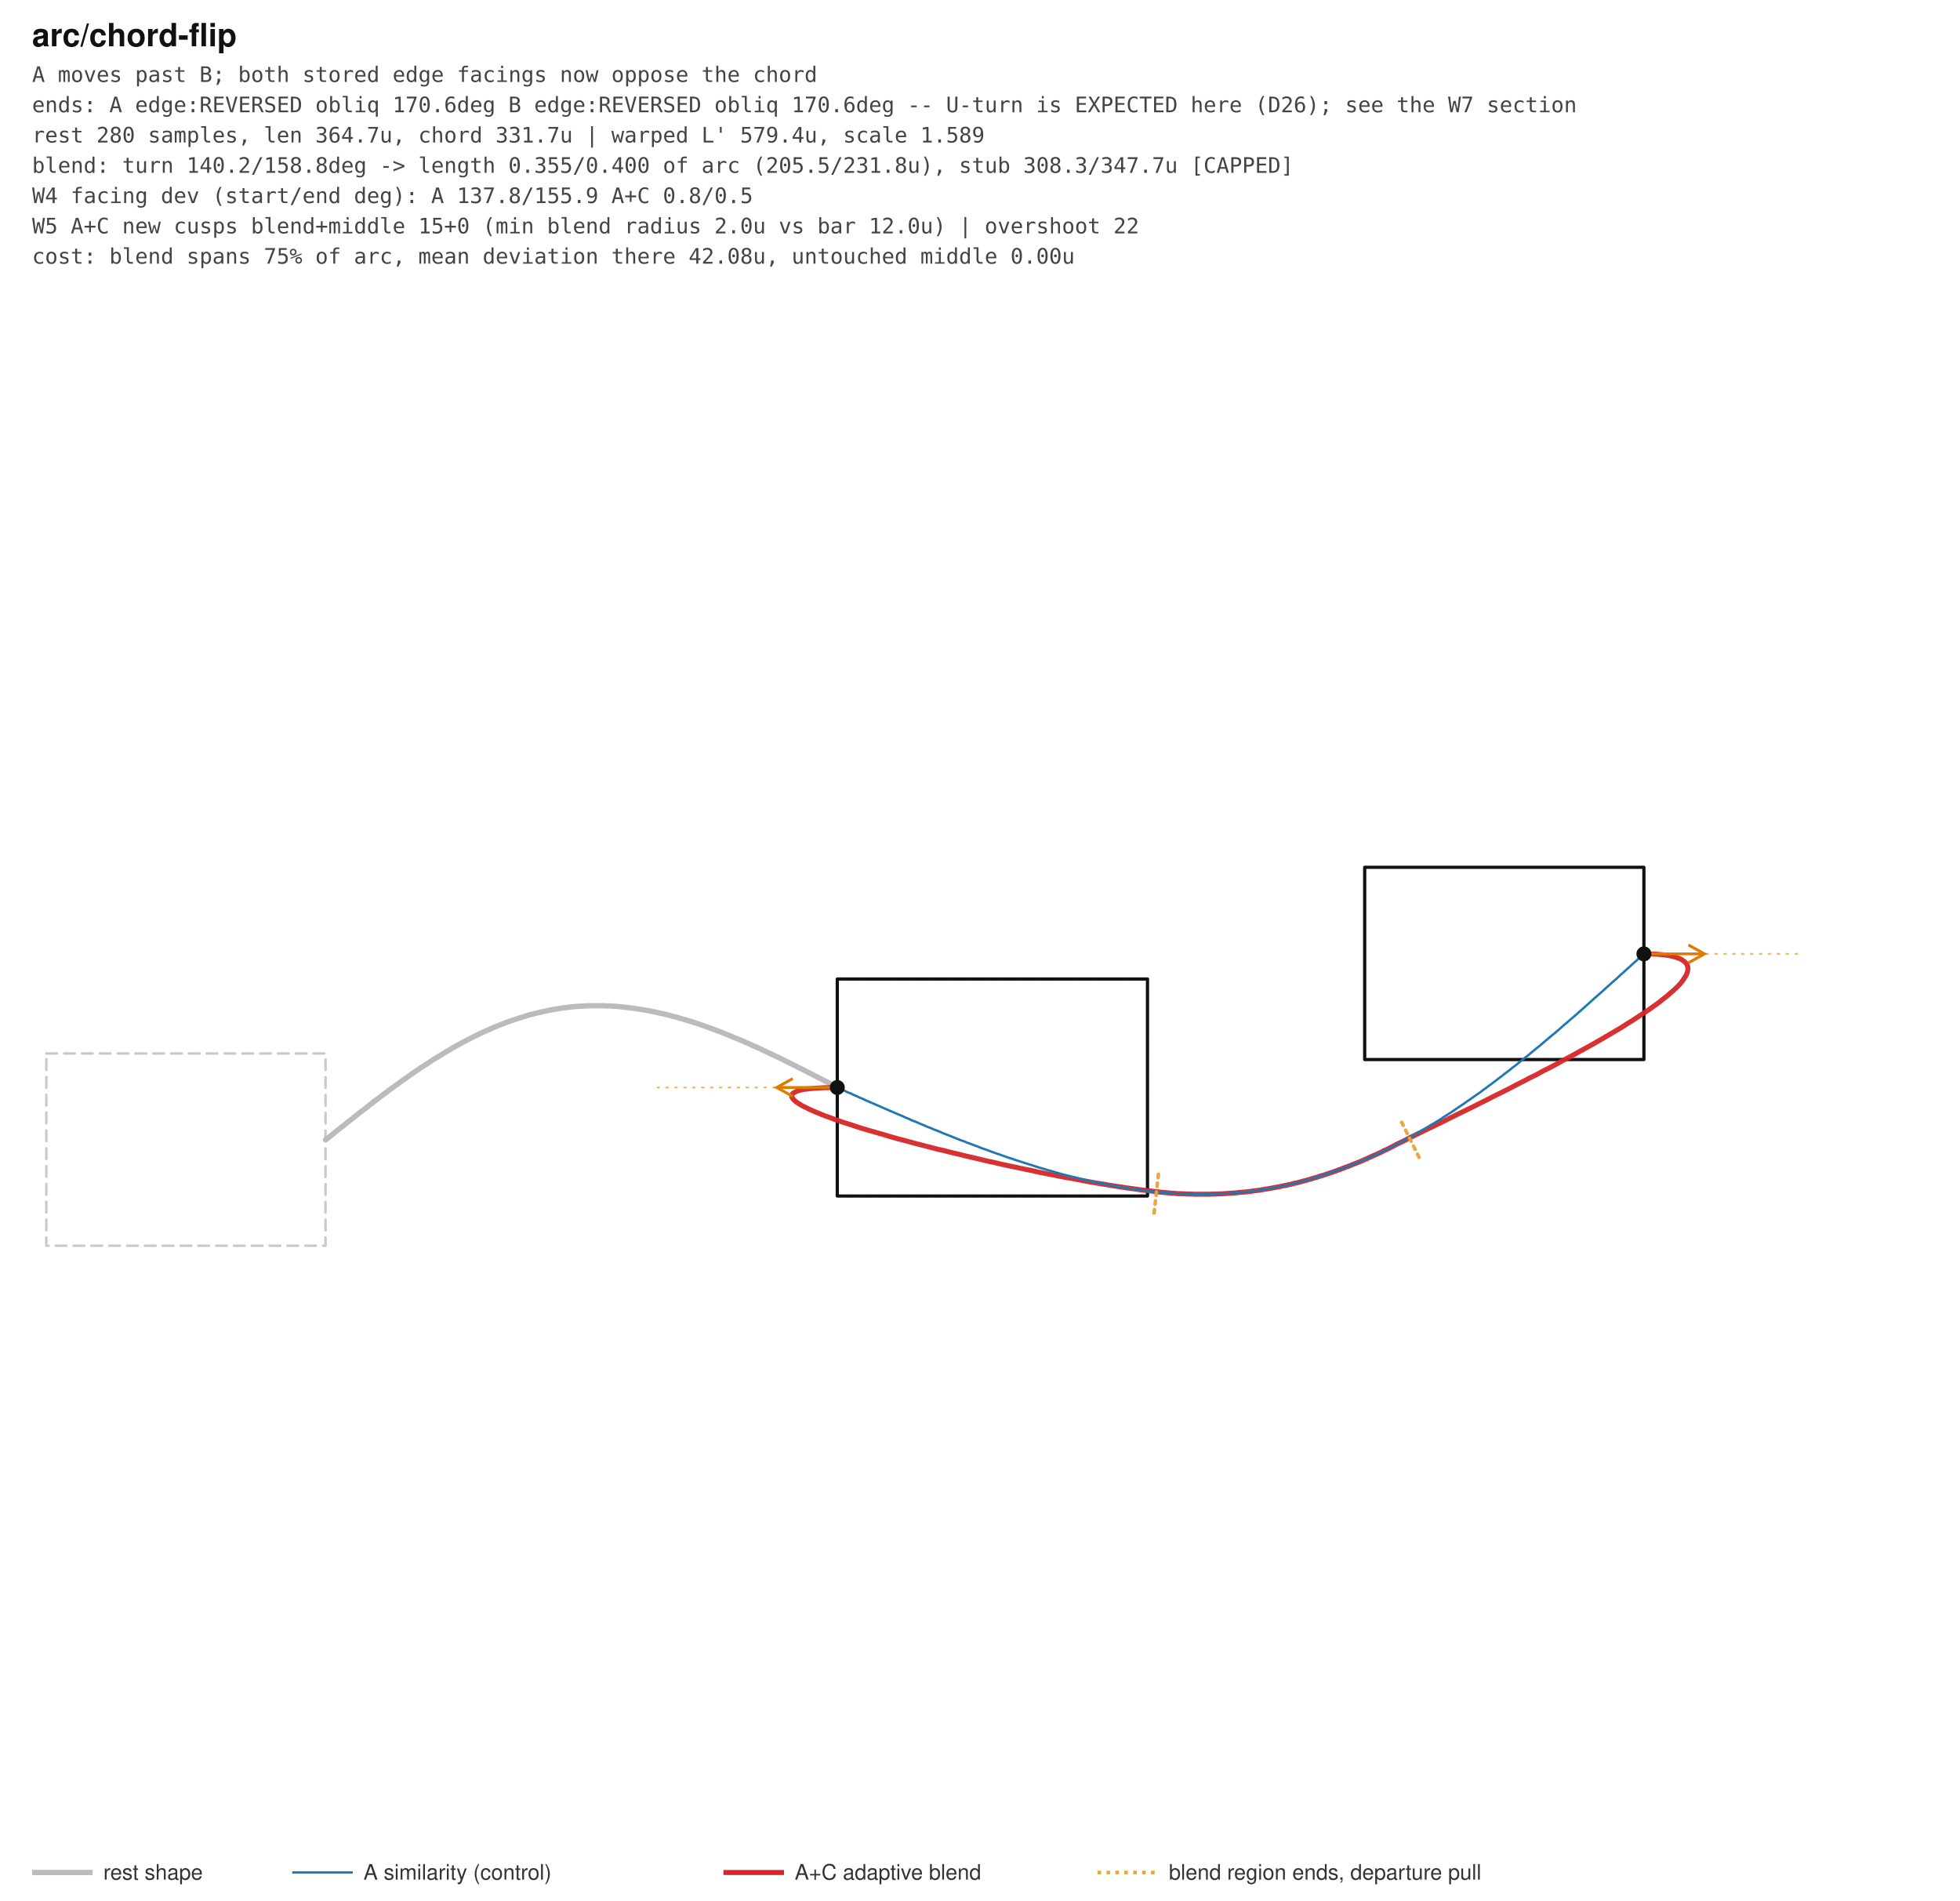
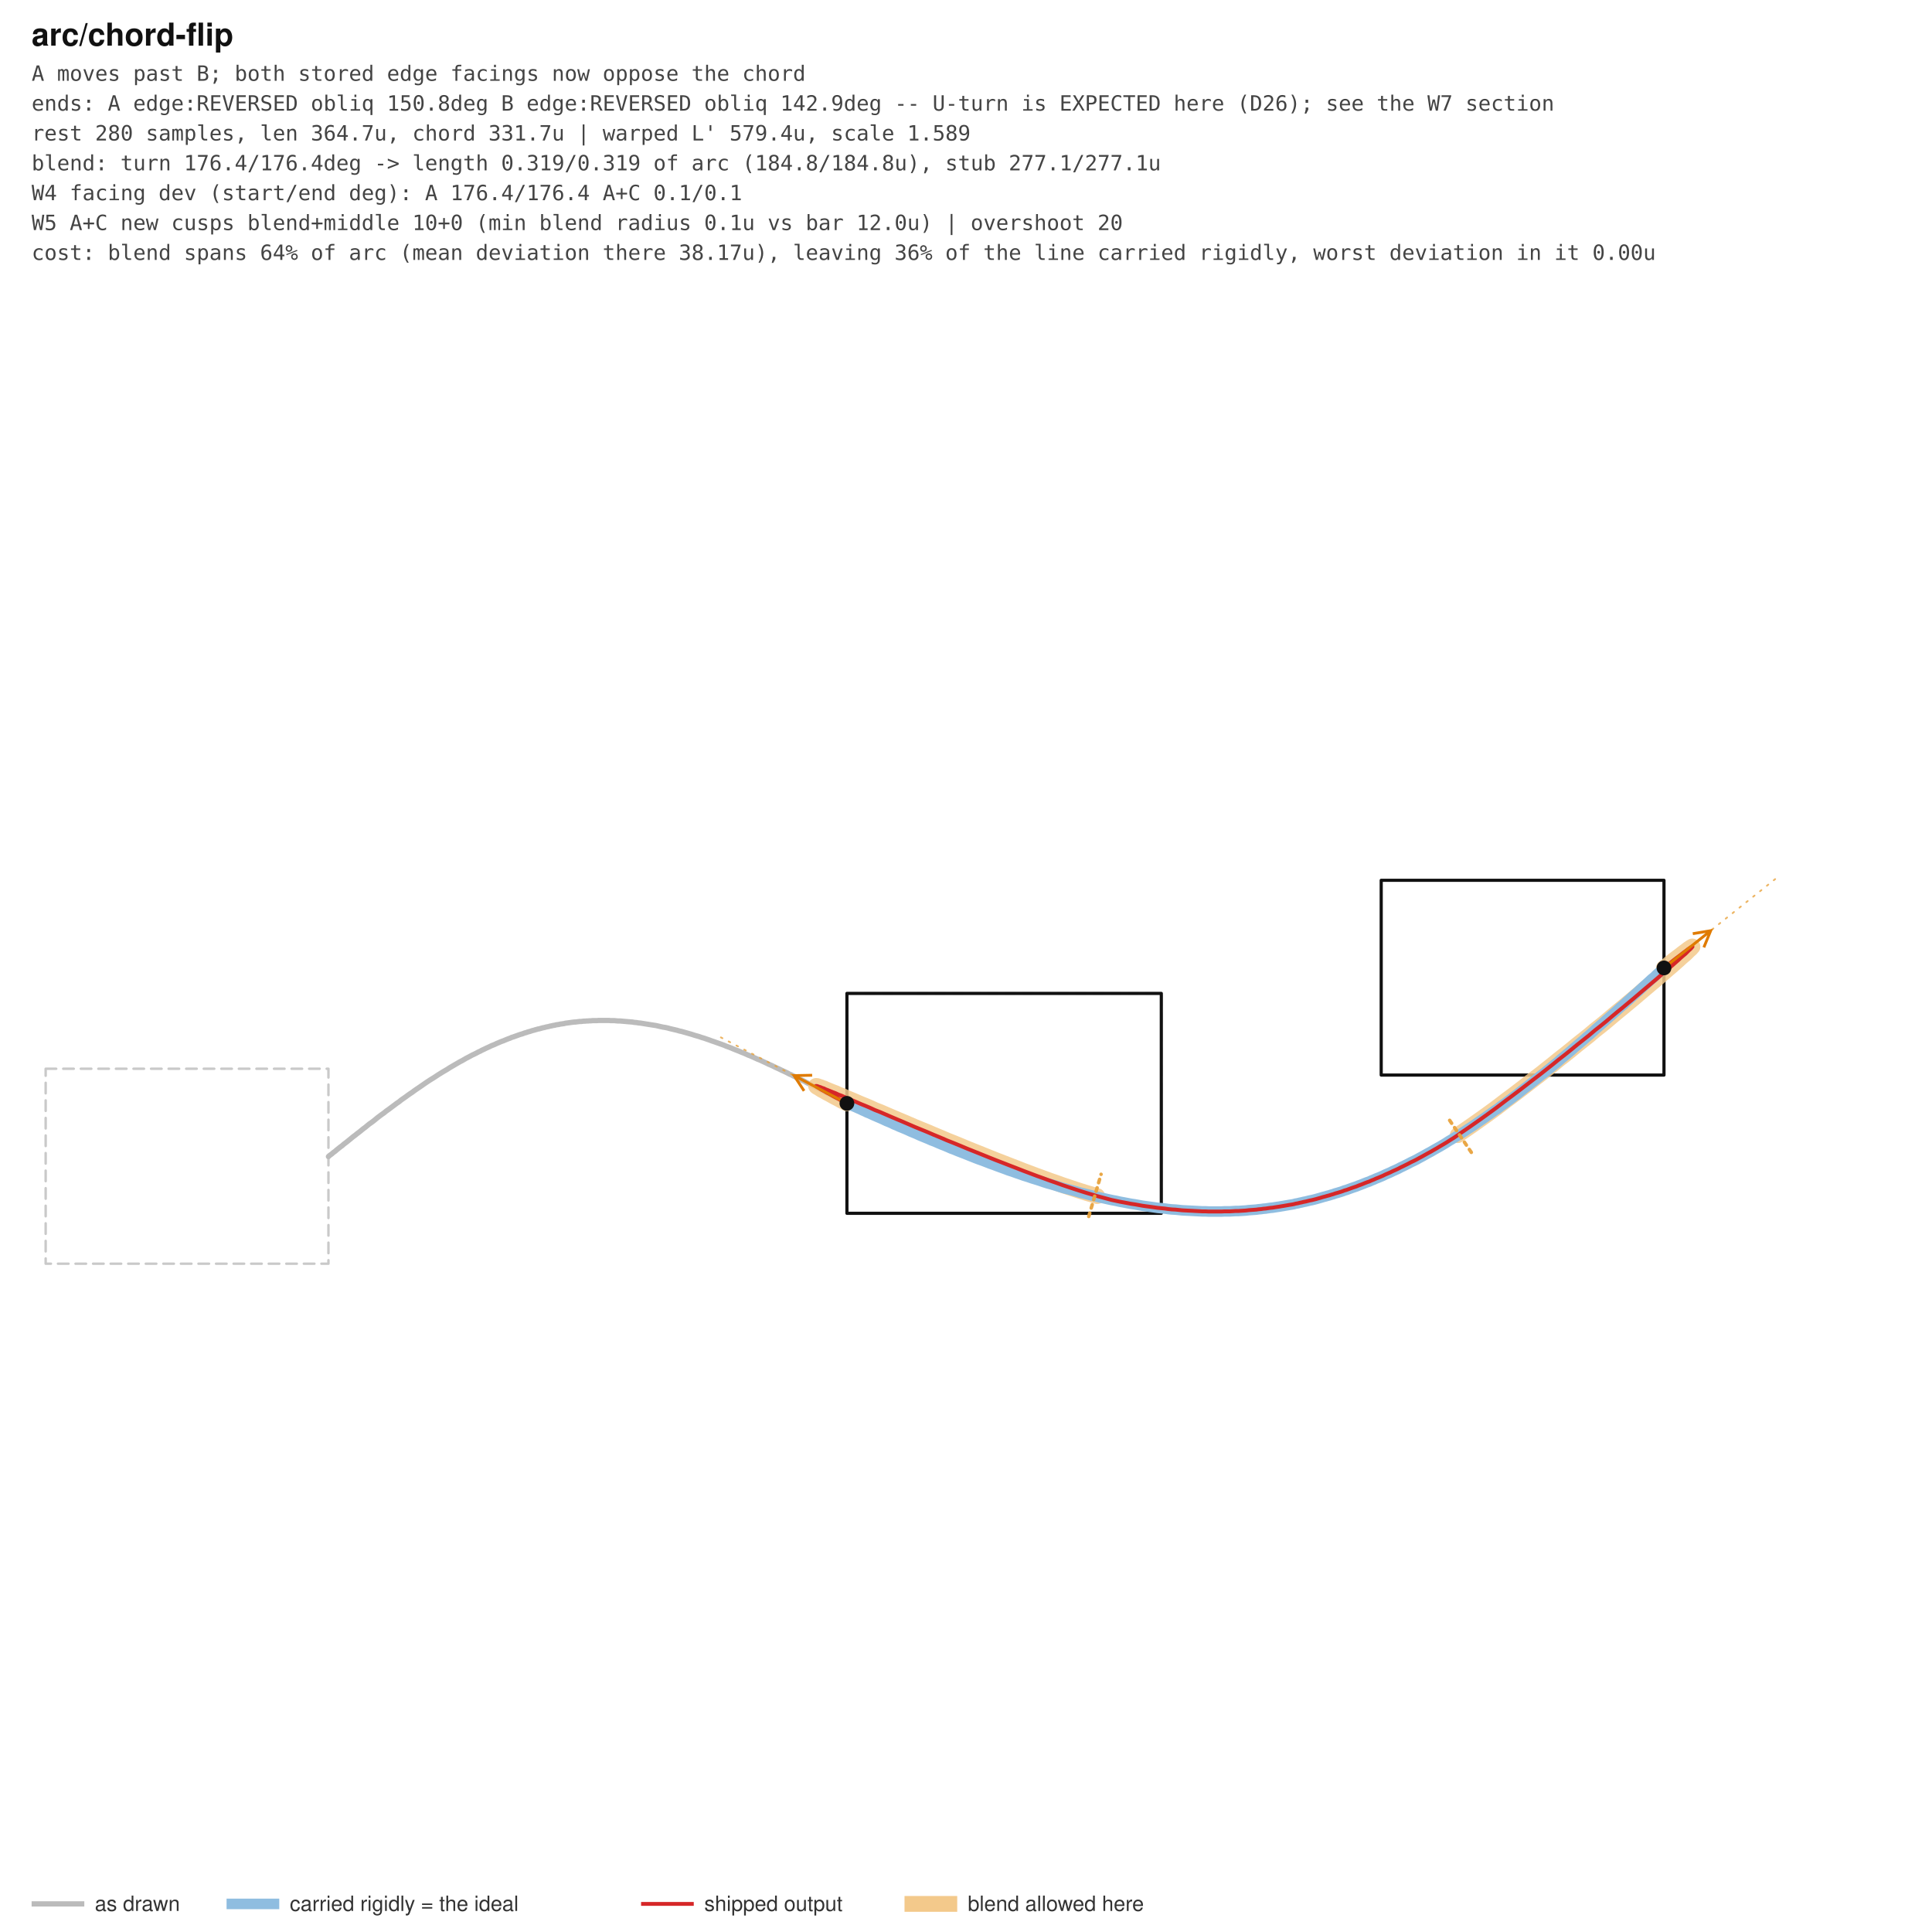
- <svg xmlns="http://www.w3.org/2000/svg" width="1100" height="1067" viewBox="0 0 1100 1067">
-   <rect x="0" y="0" width="1100" height="1067" fill="#ffffff" />
+ <svg xmlns="http://www.w3.org/2000/svg" width="1100" height="1100" viewBox="0 0 1100 1100">
+   <rect x="0" y="0" width="1100" height="1100" fill="#ffffff" />
  <text x="18" y="26" font-family="-apple-system,Helvetica,Arial" font-size="18" font-weight="600" fill="#111">arc/chord-flip</text>
  <text x="18" y="46" font-family="ui-monospace,Menlo,monospace" font-size="12" fill="#444">A moves past B; both stored edge facings now oppose the chord</text>
-   <text x="18" y="63" font-family="ui-monospace,Menlo,monospace" font-size="12" fill="#444">ends: A edge:REVERSED obliq 170.6deg   B edge:REVERSED obliq 170.6deg   -- U-turn is EXPECTED here (D26); see the W7 section</text>
+   <text x="18" y="63" font-family="ui-monospace,Menlo,monospace" font-size="12" fill="#444">ends: A edge:REVERSED obliq 150.8deg   B edge:REVERSED obliq 142.9deg   -- U-turn is EXPECTED here (D26); see the W7 section</text>
  <text x="18" y="80" font-family="ui-monospace,Menlo,monospace" font-size="12" fill="#444">rest 280 samples, len 364.7u, chord 331.7u   |   warped L' 579.4u, scale 1.589</text>
-   <text x="18" y="97" font-family="ui-monospace,Menlo,monospace" font-size="12" fill="#444">blend: turn 140.2/158.8deg -&gt; length 0.355/0.400 of arc (205.5/231.8u), stub 308.3/347.7u   [CAPPED]</text>
-   <text x="18" y="114" font-family="ui-monospace,Menlo,monospace" font-size="12" fill="#444">W4 facing dev (start/end deg): A 137.8/155.9   A+C 0.8/0.5</text>
-   <text x="18" y="131" font-family="ui-monospace,Menlo,monospace" font-size="12" fill="#444">W5 A+C new cusps blend+middle 15+0 (min blend radius 2.0u vs bar 12.0u)   |   overshoot 22</text>
-   <text x="18" y="148" font-family="ui-monospace,Menlo,monospace" font-size="12" fill="#444">cost: blend spans 75% of arc, mean deviation there 42.08u, untouched middle 0.00u</text>
-   <polyline fill="none" stroke="#c9c9c9" stroke-width="1.40" stroke-linejoin="round" stroke-linecap="round" stroke-dasharray="6,4" points="26.0,591.3 182.7,591.3 182.7,699.2 26.0,699.2 26.0,591.3" />
-   <polyline fill="none" stroke="#c9c9c9" stroke-width="1.40" stroke-linejoin="round" stroke-linecap="round" stroke-dasharray="6,4" points="469.9,549.5 644.0,549.5 644.0,671.3 469.9,671.3 469.9,549.5" />
-   <polyline fill="none" stroke="#111111" stroke-width="1.80" stroke-linejoin="round" stroke-linecap="round" points="765.9,486.8 922.6,486.8 922.6,594.7 765.9,594.7 765.9,486.8" />
-   <polyline fill="none" stroke="#111111" stroke-width="1.80" stroke-linejoin="round" stroke-linecap="round" points="469.9,549.5 644.0,549.5 644.0,671.3 469.9,671.3 469.9,549.5" />
-   <polyline fill="none" stroke="#bbbbbb" stroke-width="3.00" stroke-linejoin="round" stroke-linecap="round" points="182.7,639.8 183.6,639.1 184.5,638.4 185.4,637.7 186.3,636.9 187.3,636.2 188.2,635.4 189.2,634.6 190.2,633.8 191.2,633.0 192.3,632.2 193.3,631.4 194.4,630.5 195.4,629.7 196.5,628.8 197.6,628.0 198.6,627.1 199.8,626.2 200.8,625.4 201.9,624.5 203.0,623.7 204.2,622.8 205.3,621.9 206.5,621.0 207.6,620.1 208.8,619.2 209.9,618.3 211.1,617.4 212.3,616.5 213.5,615.6 214.7,614.7 215.9,613.8 217.1,612.9 218.2,612.0 219.4,611.2 220.6,610.3 221.7,609.5 223.0,608.6 224.2,607.7 225.4,606.8 226.7,605.9 227.9,605.1 229.1,604.2 230.3,603.4 231.5,602.5 232.7,601.7 233.9,600.9 235.2,600.0 236.5,599.1 237.7,598.4 238.8,597.6 240.1,596.8 241.3,596.0 242.5,595.2 243.7,594.4 244.9,593.7 246.2,592.9 247.4,592.2 248.5,591.5 249.7,590.8 250.9,590.1 252.1,589.4 253.2,588.7 254.4,588.0 255.6,587.3 256.7,586.7 257.9,586.1 259.1,585.4 260.2,584.8 261.2,584.3 262.3,583.7 263.5,583.1 264.6,582.5 265.7,582.0 266.7,581.5 267.8,581.0 268.8,580.4 269.9,579.9 270.9,579.5 271.9,579.0 273.0,578.5 274.0,578.1 274.9,577.7 275.8,577.3 276.8,576.8 277.8,576.4 278.7,576.1 279.5,575.7 280.5,575.3 281.4,575.0 282.4,574.6 283.2,574.3 284.1,573.9 285.0,573.6 285.8,573.3 286.6,573.0 287.4,572.7 288.2,572.5 289.1,572.2 289.9,571.9 290.6,571.7 291.4,571.4 292.2,571.2 293.0,570.9 293.7,570.7 294.4,570.5 295.2,570.2 296.0,570.0 296.6,569.8 297.3,569.6 298.0,569.4 298.7,569.3 299.3,569.1 300.0,568.9 300.7,568.7 301.3,568.6 302.0,568.4 302.7,568.3 303.4,568.1 304.1,567.9 304.8,567.8 305.5,567.6 306.2,567.5 306.9,567.3 307.5,567.2 308.1,567.1 308.8,566.9 309.5,566.8 310.2,566.7 311.0,566.5 311.7,566.4 312.4,566.3 313.1,566.2 313.8,566.1 314.5,566.0 315.2,565.8 316.0,565.7 316.7,565.6 317.4,565.6 318.1,565.5 318.8,565.4 319.5,565.3 320.2,565.2 321.0,565.1 321.7,565.1 322.6,565.0 323.4,564.9 324.1,564.9 324.9,564.8 325.7,564.8 326.5,564.7 327.3,564.7 328.2,564.6 329.0,564.6 329.8,564.6 330.6,564.5 331.4,564.5 332.4,564.5 333.4,564.5 334.2,564.5 335.2,564.5 336.1,564.5 337.1,564.5 338.0,564.5 339.0,564.5 340.0,564.6 341.0,564.6 342.0,564.6 343.1,564.7 344.1,564.8 345.2,564.8 346.3,564.9 347.5,565.0 348.6,565.1 349.8,565.2 350.9,565.4 352.1,565.5 353.3,565.6 354.4,565.8 355.6,565.9 356.7,566.1 357.9,566.3 359.1,566.5 360.4,566.7 361.6,566.9 362.8,567.1 364.1,567.3 365.3,567.6 366.7,567.8 368.0,568.1 369.3,568.4 370.6,568.7 372.0,569.0 373.2,569.3 374.5,569.6 375.8,569.9 377.1,570.3 378.4,570.6 379.8,571.0 381.2,571.4 382.5,571.8 383.9,572.2 385.3,572.6 386.7,573.0 388.0,573.4 389.4,573.9 390.8,574.3 392.2,574.8 393.6,575.3 394.9,575.7 396.3,576.2 397.7,576.7 399.0,577.2 400.4,577.7 401.7,578.2 403.1,578.7 404.5,579.3 405.8,579.8 407.1,580.3 408.5,580.9 409.9,581.4 411.2,582.0 412.5,582.5 413.8,583.0 415.1,583.6 416.4,584.1 417.7,584.7 419.0,585.3 420.3,585.8 421.5,586.4 422.8,587.0 424.1,587.5 425.3,588.1 426.5,588.6 427.7,589.2 428.9,589.8 430.1,590.3 431.3,590.9 432.4,591.4 433.6,592.0 434.7,592.5 435.7,593.0 436.9,593.5 438.0,594.1 439.1,594.6 440.2,595.2 441.3,595.7 442.4,596.2 443.4,596.8 444.4,597.2 445.4,597.8 446.4,598.2 447.4,598.8 448.4,599.3 449.3,599.7 450.3,600.2 451.3,600.7 452.2,601.2 453.1,601.6 453.9,602.1 454.8,602.5 455.6,602.9 456.5,603.4 457.4,603.9 458.3,604.3 459.2,604.8 460.0,605.2 460.8,605.6 461.6,606.0 462.3,606.4 463.1,606.8 463.9,607.2 464.7,607.6 465.4,608.0 466.2,608.4 467.0,608.9 467.7,609.2 468.4,609.6 469.1,610.0 469.9,610.4" />
-   <polyline fill="none" stroke="#e8a33d" stroke-width="1.00" stroke-linejoin="round" stroke-linecap="round" stroke-dasharray="1,4" opacity="0.80" points="922.6,535.4 1012.0,535.4" />
-   <polyline fill="none" stroke="#e8a33d" stroke-width="1.00" stroke-linejoin="round" stroke-linecap="round" stroke-dasharray="1,4" opacity="0.80" points="469.9,610.4 369.1,610.4" />
-   <polyline fill="none" stroke="#d62728" stroke-width="2.80" stroke-linejoin="round" stroke-linecap="round" opacity="0.95" points="922.6,535.4 925.2,535.4 927.6,535.5 930.1,535.6 932.3,535.8 934.4,536.0 936.4,536.3 938.2,536.7 939.9,537.1 941.4,537.6 942.8,538.1 943.9,538.7 944.9,539.4 945.8,540.1 946.4,540.9 946.9,541.7 947.2,542.6 947.3,543.6 947.2,544.5 947.0,545.6 946.6,546.7 946.0,547.9 945.2,549.1 944.3,550.5 943.2,551.9 942.0,553.2 940.5,554.7 939.0,556.1 937.2,557.6 935.4,559.2 933.2,560.9 931.1,562.6 928.9,564.2 926.5,565.9 924.1,567.6 921.5,569.3 918.9,571.0 916.0,572.9 912.9,574.8 910.0,576.7 906.8,578.6 903.7,580.4 900.5,582.3 897.2,584.2 893.9,586.1 890.5,588.0 887.0,589.9 883.4,591.9 879.7,593.9 876.3,595.7 872.9,597.6 869.3,599.5 865.7,601.3 862.1,603.3 858.6,605.0 855.0,606.9 851.4,608.7 848.0,610.5 844.7,612.2 841.4,613.8 838.0,615.5 834.7,617.2 831.5,618.8 828.3,620.4 825.1,622.0 822.0,623.5 818.9,625.0 815.9,626.5 813.1,627.9 810.5,629.2 807.8,630.5 805.2,631.8 802.7,633.0 800.2,634.2 798.0,635.3 795.7,636.4 793.5,637.5 791.4,638.5 789.5,639.5 787.6,640.5 785.7,641.4 784.0,642.2 782.5,643.0 781.0,643.8 779.4,644.6 778.0,645.3 776.6,645.9 775.3,646.6 773.8,647.3 772.3,648.0 770.9,648.6 769.6,649.2 768.2,649.8 766.8,650.5 765.5,651.0 764.3,651.6 763.1,652.1 761.8,652.6 760.5,653.1 759.2,653.6 758.1,654.1 756.8,654.6 755.6,655.0 754.4,655.5 753.3,655.9 752.1,656.4 750.9,656.8 749.8,657.2 748.7,657.6 747.7,658.0 746.6,658.3 745.6,658.7 744.5,659.0 743.4,659.4 742.4,659.7 741.4,660.0 740.4,660.3 739.3,660.7 738.2,661.0 737.1,661.3 735.9,661.7 734.9,662.0 733.8,662.3 732.8,662.6 731.8,662.8 730.8,663.1 729.7,663.4 728.6,663.7 727.5,664.0 726.3,664.2 725.2,664.5 724.1,664.8 723.0,665.0 721.8,665.3 720.8,665.5 719.6,665.7 718.4,666.0 717.4,666.2 716.3,666.4 715.1,666.6 714.0,666.8 712.9,667.0 711.8,667.2 710.5,667.4 709.4,667.6 708.1,667.8 706.8,668.0 705.6,668.2 704.5,668.3 703.1,668.5 701.9,668.7 700.6,668.8 699.3,669.0 698.0,669.1 696.7,669.2 695.4,669.3 694.1,669.5 692.6,669.6 691.0,669.7 689.6,669.8 688.1,669.9 686.7,670.0 685.2,670.1 683.7,670.1 682.0,670.2 680.5,670.2 679.0,670.3 677.3,670.3 675.6,670.3 673.9,670.3 672.2,670.3 670.5,670.3 668.6,670.2 666.8,670.2 665.0,670.1 663.1,670.0 661.2,670.0 659.3,669.8 657.3,669.7 655.2,669.5 653.1,669.3 650.9,669.1 648.5,668.8 646.0,668.5 643.4,668.2 640.8,667.9 637.9,667.5 635.1,667.1 632.0,666.7 628.8,666.2 625.7,665.7 622.4,665.2 619.0,664.6 615.7,664.1 612.4,663.5 609.0,662.9 605.5,662.2 601.8,661.5 598.1,660.9 594.2,660.1 590.5,659.4 586.4,658.6 582.4,657.8 578.5,656.9 574.5,656.1 570.3,655.2 566.4,654.4 562.2,653.5 558.1,652.5 554.2,651.7 550.0,650.7 545.8,649.7 541.9,648.8 537.9,647.8 534.0,646.9 530.1,645.9 526.1,645.0 522.3,644.0 518.4,643.0 514.5,642.0 510.8,641.0 507.1,640.0 503.6,639.1 500.1,638.1 496.8,637.1 493.6,636.2 490.2,635.2 487.0,634.3 484.0,633.4 481.1,632.5 478.2,631.5 475.3,630.6 472.8,629.8 470.3,628.9 467.9,628.1 465.6,627.2 463.3,626.4 461.2,625.6 459.4,624.8 457.6,624.1 456.0,623.4 454.4,622.7 453.0,622.0 451.6,621.3 450.3,620.7 449.2,620.0 448.2,619.4 447.3,618.8 446.6,618.3 446.0,617.7 445.4,617.2 445.0,616.7 444.7,616.2 444.4,615.8 444.4,615.3 444.4,614.9 444.4,614.5 444.7,614.1 444.9,613.8 445.3,613.5 445.8,613.2 446.3,612.9 447.0,612.6 447.7,612.3 448.6,612.1 449.5,611.8 450.5,611.6 451.6,611.4 452.7,611.3 453.8,611.1 455.1,611.0 456.4,610.9 457.9,610.8 459.3,610.7 461.0,610.6 462.7,610.5 464.3,610.5 466.0,610.4 467.9,610.4 469.9,610.4" />
-   <polyline fill="none" stroke="#1f77b4" stroke-width="1.30" stroke-linejoin="round" stroke-linecap="round" points="922.6,535.4 921.2,536.6 919.9,537.8 918.5,539.1 917.0,540.4 915.7,541.6 914.2,543.0 912.7,544.3 911.2,545.7 909.7,547.0 908.1,548.5 906.6,549.9 904.9,551.3 903.4,552.7 901.7,554.2 900.1,555.7 898.5,557.1 896.8,558.6 895.2,560.0 893.5,561.5 891.9,563.0 890.1,564.6 888.5,566.0 886.7,567.6 884.9,569.2 883.2,570.7 881.4,572.2 879.7,573.7 877.9,575.2 876.1,576.8 874.3,578.4 872.4,580.0 870.7,581.4 868.9,582.9 867.1,584.4 865.4,585.9 863.6,587.4 861.7,588.9 859.8,590.5 858.0,592.0 856.1,593.5 854.3,595.0 852.5,596.4 850.7,597.9 848.8,599.3 847.0,600.8 845.1,602.2 843.2,603.7 841.2,605.2 839.4,606.6 837.7,607.9 835.8,609.3 833.9,610.7 832.0,612.1 830.3,613.4 828.4,614.7 826.5,616.0 824.7,617.3 822.9,618.5 821.1,619.8 819.3,621.0 817.5,622.2 815.8,623.4 814.0,624.6 812.1,625.8 810.3,626.9 808.6,628.1 806.8,629.2 805.1,630.3 803.4,631.2 801.7,632.3 800.0,633.3 798.3,634.3 796.7,635.3 795.1,636.2 793.4,637.1 791.8,638.0 790.2,638.9 788.6,639.8 787.0,640.6 785.4,641.5 783.9,642.3 782.5,643.0 781.0,643.8 779.4,644.6 778.0,645.3 776.6,645.9 775.3,646.6 773.8,647.3 772.3,648.0 770.9,648.6 769.6,649.2 768.2,649.8 766.8,650.5 765.5,651.0 764.3,651.6 763.1,652.1 761.8,652.6 760.5,653.1 759.2,653.6 758.1,654.1 756.8,654.6 755.6,655.0 754.4,655.5 753.3,655.9 752.1,656.4 750.9,656.8 749.8,657.2 748.7,657.6 747.7,658.0 746.6,658.3 745.6,658.7 744.5,659.0 743.4,659.4 742.4,659.7 741.4,660.0 740.4,660.3 739.3,660.7 738.2,661.0 737.1,661.3 735.9,661.7 734.9,662.0 733.8,662.3 732.8,662.6 731.8,662.8 730.8,663.1 729.7,663.4 728.6,663.7 727.5,664.0 726.3,664.2 725.2,664.5 724.1,664.8 723.0,665.0 721.8,665.3 720.8,665.5 719.6,665.7 718.4,666.0 717.4,666.2 716.3,666.4 715.1,666.6 714.0,666.8 712.9,667.0 711.8,667.2 710.5,667.4 709.4,667.6 708.1,667.8 706.8,668.0 705.6,668.2 704.5,668.3 703.1,668.5 701.9,668.7 700.6,668.8 699.3,669.0 698.0,669.1 696.7,669.2 695.4,669.3 694.1,669.5 692.6,669.6 691.0,669.7 689.6,669.8 688.1,669.9 686.7,670.0 685.2,670.1 683.7,670.1 682.0,670.2 680.5,670.2 679.0,670.3 677.3,670.3 675.6,670.3 673.9,670.3 672.2,670.3 670.5,670.3 668.6,670.2 666.8,670.2 665.0,670.1 663.1,670.0 661.2,670.0 659.3,669.8 657.5,669.7 655.6,669.6 653.8,669.5 652.0,669.3 650.0,669.1 648.0,668.9 646.0,668.7 644.1,668.5 642.0,668.2 640.0,668.0 637.9,667.7 635.7,667.4 633.7,667.1 631.5,666.7 629.4,666.4 627.3,666.0 625.3,665.7 623.2,665.3 621.1,664.9 618.9,664.4 616.8,664.0 614.5,663.5 612.4,663.0 610.1,662.5 607.9,662.0 605.7,661.5 603.5,660.9 601.2,660.3 599.0,659.8 596.7,659.2 594.5,658.6 592.4,658.0 590.1,657.3 587.8,656.7 585.6,656.0 583.4,655.4 581.2,654.7 579.1,654.0 576.8,653.3 574.7,652.6 572.5,651.9 570.2,651.2 568.0,650.4 565.8,649.7 563.8,649.0 561.6,648.2 559.5,647.5 557.5,646.8 555.3,646.0 553.2,645.2 551.1,644.5 549.1,643.7 547.0,642.9 544.9,642.1 542.9,641.4 541.0,640.6 539.0,639.9 537.0,639.1 535.0,638.3 533.1,637.5 531.2,636.8 529.4,636.1 527.6,635.3 525.9,634.6 524.0,633.9 522.2,633.1 520.3,632.4 518.6,631.6 516.8,630.9 515.0,630.1 513.3,629.4 511.7,628.8 510.1,628.0 508.5,627.4 506.8,626.6 505.2,625.9 503.7,625.3 502.1,624.6 500.5,623.9 499.0,623.3 497.5,622.6 496.1,622.0 494.7,621.4 493.4,620.8 491.9,620.2 490.4,619.5 488.9,618.9 487.6,618.3 486.2,617.7 484.9,617.1 483.6,616.5 482.3,616.0 481.1,615.4 479.9,614.9 478.6,614.3 477.4,613.7 476.0,613.2 474.7,612.6 473.6,612.0 472.4,611.5 471.2,611.0 469.9,610.4" />
-   <polyline fill="none" stroke="#e8a33d" stroke-width="2.00" stroke-linejoin="round" stroke-linecap="round" stroke-dasharray="2,3" opacity="0.95" points="796.4,649.6 785.6,627.8" />
-   <polyline fill="none" stroke="#e8a33d" stroke-width="2.00" stroke-linejoin="round" stroke-linecap="round" stroke-dasharray="2,3" opacity="0.95" points="647.7,680.9 650.4,656.7" />
-   <path d="M 922.6 535.4 L 956.6 535.4 M 947.6 540.4 L 956.6 535.4 L 947.6 530.4" fill="none" stroke="#e07b00" stroke-width="1.6" />
-   <path d="M 469.9 610.4 L 435.9 610.4 M 444.9 605.4 L 435.9 610.4 L 444.9 615.4" fill="none" stroke="#e07b00" stroke-width="1.6" />
-   <circle cx="922.6" cy="535.4" r="4.20" fill="#111111" />
-   <circle cx="469.9" cy="610.4" r="4.20" fill="#111111" />
-   <line x1="18" y1="1051" x2="52" y2="1051" stroke="#bbbbbb" stroke-width="3.00" />
-   <text x="58" y="1055" font-family="-apple-system,Helvetica,Arial" font-size="12" fill="#333">rest shape</text>
-   <line x1="164" y1="1051" x2="198" y2="1051" stroke="#1f77b4" stroke-width="1.30" />
-   <text x="204" y="1055" font-family="-apple-system,Helvetica,Arial" font-size="12" fill="#333">A similarity (control)</text>
-   <line x1="406" y1="1051" x2="440" y2="1051" stroke="#d62728" stroke-width="2.80" />
-   <text x="446" y="1055" font-family="-apple-system,Helvetica,Arial" font-size="12" fill="#333">A+C adaptive blend</text>
-   <line x1="616" y1="1051" x2="650" y2="1051" stroke="#e8a33d" stroke-width="2.00" stroke-dasharray="2,3" />
-   <text x="656" y="1055" font-family="-apple-system,Helvetica,Arial" font-size="12" fill="#333">blend region ends, departure pull</text>
+   <text x="18" y="97" font-family="ui-monospace,Menlo,monospace" font-size="12" fill="#444">blend: turn 176.4/176.4deg -&gt; length 0.319/0.319 of arc (184.8/184.8u), stub 277.1/277.1u</text>
+   <text x="18" y="114" font-family="ui-monospace,Menlo,monospace" font-size="12" fill="#444">W4 facing dev (start/end deg): A 176.4/176.4   A+C 0.1/0.1</text>
+   <text x="18" y="131" font-family="ui-monospace,Menlo,monospace" font-size="12" fill="#444">W5 A+C new cusps blend+middle 10+0 (min blend radius 0.1u vs bar 12.0u)   |   overshoot 20</text>
+   <text x="18" y="148" font-family="ui-monospace,Menlo,monospace" font-size="12" fill="#444">cost: blend spans 64% of arc (mean deviation there 38.17u), leaving 36% of the line carried rigidly, worst deviation in it 0.00u</text>
+   <polyline fill="none" stroke="#c9c9c9" stroke-width="1.40" stroke-linejoin="round" stroke-linecap="round" stroke-dasharray="6,4" points="26.0,608.5 187.0,608.5 187.0,719.5 26.0,719.5 26.0,608.5" />
+   <polyline fill="none" stroke="#c9c9c9" stroke-width="1.40" stroke-linejoin="round" stroke-linecap="round" stroke-dasharray="6,4" points="482.2,565.6 661.2,565.6 661.2,690.8 482.2,690.8 482.2,565.6" />
+   <polyline fill="none" stroke="#111111" stroke-width="1.80" stroke-linejoin="round" stroke-linecap="round" points="786.4,501.2 947.4,501.2 947.4,612.1 786.4,612.1 786.4,501.2" />
+   <polyline fill="none" stroke="#111111" stroke-width="1.80" stroke-linejoin="round" stroke-linecap="round" points="482.2,565.6 661.2,565.6 661.2,690.8 482.2,690.8 482.2,565.6" />
+   <polyline fill="none" stroke="#bbbbbb" stroke-width="3.00" stroke-linejoin="round" stroke-linecap="round" points="187.0,658.5 187.9,657.7 188.9,657.0 189.8,656.2 190.8,655.5 191.7,654.7 192.7,653.9 193.7,653.1 194.8,652.3 195.8,651.4 196.9,650.6 197.9,649.8 199.0,648.9 200.1,648.0 201.2,647.1 202.3,646.3 203.4,645.4 204.6,644.5 205.7,643.6 206.8,642.7 207.9,641.9 209.1,640.9 210.2,640.0 211.5,639.1 212.7,638.2 213.8,637.3 215.0,636.3 216.2,635.4 217.4,634.5 218.7,633.6 219.9,632.6 221.2,631.7 222.4,630.8 223.6,629.9 224.8,629.0 226.0,628.1 227.2,627.3 228.4,626.3 229.7,625.4 231.0,624.5 232.2,623.6 233.5,622.7 234.7,621.9 235.9,621.0 237.2,620.1 238.4,619.3 239.7,618.4 241.0,617.5 242.3,616.6 243.5,615.8 244.7,615.0 246.0,614.2 247.3,613.4 248.5,612.6 249.7,611.8 251.0,611.0 252.3,610.2 253.5,609.5 254.7,608.8 255.9,608.0 257.1,607.3 258.3,606.6 259.5,605.9 260.7,605.2 261.9,604.5 263.1,603.9 264.3,603.2 265.5,602.5 266.7,601.9 267.8,601.3 268.9,600.7 270.0,600.2 271.2,599.6 272.3,599.0 273.4,598.5 274.5,597.9 275.6,597.4 276.6,596.9 277.7,596.4 278.8,595.9 279.8,595.4 280.8,595.0 281.8,594.6 282.8,594.1 283.8,593.7 284.7,593.3 285.7,592.9 286.6,592.6 287.5,592.2 288.5,591.8 289.5,591.4 290.4,591.1 291.2,590.7 292.2,590.4 293.0,590.1 293.9,589.8 294.7,589.5 295.5,589.2 296.4,588.9 297.2,588.7 298.0,588.4 298.8,588.1 299.6,587.9 300.4,587.6 301.1,587.4 301.9,587.2 302.7,586.9 303.4,586.7 304.2,586.5 304.8,586.3 305.6,586.1 306.2,585.9 306.9,585.8 307.6,585.6 308.3,585.4 309.0,585.2 309.6,585.1 310.4,584.9 311.1,584.7 311.8,584.6 312.6,584.4 313.3,584.2 314.0,584.1 314.7,583.9 315.3,583.8 316.0,583.7 316.6,583.5 317.4,583.4 318.1,583.3 318.9,583.1 319.6,583.0 320.4,582.9 321.1,582.8 321.8,582.6 322.5,582.5 323.3,582.4 324.0,582.3 324.7,582.2 325.4,582.1 326.2,582.0 327.0,581.9 327.7,581.9 328.4,581.8 329.2,581.7 329.9,581.6 330.8,581.6 331.6,581.5 332.4,581.4 333.2,581.4 334.0,581.3 334.8,581.3 335.7,581.2 336.5,581.2 337.4,581.1 338.2,581.1 339.1,581.1 339.9,581.1 340.9,581.0 341.9,581.0 342.8,581.0 343.8,581.0 344.7,581.0 345.7,581.0 346.7,581.0 347.7,581.1 348.7,581.1 349.7,581.1 350.8,581.2 351.8,581.3 353.0,581.3 354.1,581.4 355.2,581.5 356.4,581.6 357.5,581.7 358.7,581.8 360.0,581.9 361.1,582.1 362.4,582.2 363.5,582.4 364.7,582.5 365.9,582.7 367.1,582.9 368.4,583.1 369.6,583.3 370.9,583.5 372.2,583.7 373.5,583.9 374.8,584.2 376.1,584.5 377.5,584.8 378.8,585.0 380.2,585.3 381.6,585.7 382.9,586.0 384.2,586.3 385.5,586.6 386.8,587.0 388.2,587.3 389.6,587.7 391.0,588.1 392.4,588.5 393.8,588.9 395.3,589.4 396.7,589.8 398.1,590.2 399.5,590.7 400.9,591.1 402.3,591.6 403.8,592.1 405.1,592.6 406.6,593.1 408.0,593.6 409.4,594.1 410.8,594.6 412.2,595.1 413.6,595.7 415.0,596.2 416.3,596.7 417.7,597.3 419.2,597.9 420.5,598.4 421.9,599.0 423.2,599.5 424.6,600.1 425.9,600.7 427.2,601.2 428.6,601.8 429.9,602.4 431.2,603.0 432.5,603.5 433.8,604.1 435.1,604.7 436.4,605.3 437.6,605.9 438.8,606.4 440.1,607.0 441.3,607.6 442.6,608.2 443.7,608.7 444.9,609.3 446.0,609.8 447.1,610.3 448.3,610.9 449.4,611.5 450.6,612.0 451.7,612.6 452.8,613.1 453.9,613.7 455.0,614.2 456.0,614.7 457.0,615.2 458.1,615.7 459.1,616.3 460.1,616.8 461.1,617.2 462.1,617.8 463.1,618.3 464.0,618.7 464.9,619.2 465.8,619.7 466.7,620.1 467.5,620.6 468.5,621.0 469.4,621.5 470.3,622.0 471.2,622.4 472.0,622.9 472.9,623.3 473.7,623.7 474.5,624.1 475.2,624.6 476.0,625.0 476.8,625.4 477.6,625.8 478.4,626.2 479.2,626.6 479.9,627.0 480.7,627.4 481.4,627.8 482.2,628.2" />
+   <polyline fill="none" stroke="#e8a33d" stroke-width="1.00" stroke-linejoin="round" stroke-linecap="round" stroke-dasharray="1,4" opacity="0.80" points="947.4,551.1 1012.0,499.5" />
+   <polyline fill="none" stroke="#e8a33d" stroke-width="1.00" stroke-linejoin="round" stroke-linecap="round" stroke-dasharray="1,4" opacity="0.80" points="482.2,628.2 409.0,589.9" />
+   <polyline fill="none" stroke="#f3c98b" stroke-width="9.00" stroke-linejoin="round" stroke-linecap="round" opacity="0.85" points="947.4,551.1 949.5,549.5 951.4,547.9 953.3,546.4 955.0,545.1 956.6,543.9 958.0,542.8 959.2,541.9 960.4,541.0 961.3,540.3 962.2,539.7 962.8,539.3 963.2,539.1 963.5,538.9 963.6,538.9 963.6,539.1 963.3,539.4 962.9,539.9 962.4,540.4 961.6,541.1 960.8,541.9 959.7,543.0 958.5,544.0 957.0,545.3 955.5,546.7 953.8,548.2 952.0,549.8 950.0,551.5 947.9,553.3 945.7,555.2 943.2,557.4 940.7,559.5 938.2,561.6 935.6,563.8 932.9,566.1 930.1,568.5 927.2,570.9 924.1,573.5 920.9,576.1 917.8,578.7 914.5,581.5 911.3,584.1 908.0,586.7 904.7,589.5 901.3,592.2 897.9,594.9 894.5,597.7 890.9,600.6 887.3,603.4 884.0,606.1 880.7,608.7 877.3,611.4 873.9,614.0 870.4,616.7 867.3,619.1 863.9,621.7 860.6,624.2 857.5,626.5 854.5,628.8 851.6,631.0 848.6,633.2 845.7,635.3 842.9,637.3 840.2,639.2 837.5,641.1 834.9,642.9 832.4,644.6 830.0,646.3" />
+   <polyline fill="none" stroke="#f3c98b" stroke-width="9.00" stroke-linejoin="round" stroke-linecap="round" opacity="0.85" points="482.2,628.2 480.4,627.3 478.7,626.4 477.3,625.6 475.9,624.9 474.4,624.1 473.0,623.3 471.9,622.7 470.7,622.1 469.7,621.5 468.8,621.0 468.0,620.6 467.2,620.1 466.6,619.7 466.0,619.3 465.5,619.1 465.1,618.8 464.8,618.6 464.7,618.4 464.6,618.3 464.6,618.3 464.8,618.3 465.0,618.3 465.4,618.4 465.9,618.6 466.5,618.8 467.2,619.0 468.1,619.4 469.1,619.7 470.1,620.2 471.4,620.7 472.6,621.2 474.1,621.8 475.7,622.4 477.4,623.2 479.3,623.9 481.3,624.8 483.4,625.7 485.6,626.6 487.9,627.6 490.2,628.6 492.7,629.6 495.3,630.7 498.1,632.0 501.2,633.2 504.2,634.5 507.2,635.8 510.5,637.2 513.6,638.5 517.1,640.0 520.8,641.6 524.2,643.0 527.9,644.5 531.6,646.1 535.5,647.7 539.2,649.3 543.0,650.8 546.9,652.4 550.7,654.0 554.7,655.6 558.7,657.2 562.9,658.9 566.9,660.5 570.8,662.0 574.9,663.6 578.8,665.1 582.6,666.6 586.6,668.1 590.3,669.5 594.2,670.9 598.0,672.3 601.5,673.5 605.1,674.8 608.7,676.0 612.0,677.1 615.4,678.2 618.6,679.2 621.7,680.1 624.7,681.0" />
+   <polyline fill="none" stroke="#8fbde0" stroke-width="6.00" stroke-linejoin="round" stroke-linecap="round" points="947.4,551.1 946.1,552.4 944.7,553.6 943.2,554.9 941.8,556.3 940.3,557.5 938.8,558.9 937.3,560.3 935.7,561.7 934.2,563.1 932.6,564.6 931.0,566.0 929.3,567.5 927.7,569.0 926.0,570.5 924.4,572.0 922.7,573.4 921.0,575.0 919.3,576.5 917.6,578.0 915.9,579.5 914.1,581.1 912.4,582.6 910.6,584.2 908.7,585.8 907.0,587.4 905.2,589.0 903.4,590.5 901.6,592.1 899.7,593.7 897.8,595.3 895.9,596.9 894.1,598.5 892.3,600.0 890.5,601.5 888.7,603.0 886.9,604.6 884.9,606.2 883.0,607.8 881.1,609.3 879.2,610.9 877.3,612.3 875.5,613.8 873.5,615.4 871.7,616.8 869.8,618.3 867.8,619.8 865.9,621.3 863.9,622.9 862.0,624.3 860.2,625.7 858.3,627.1 856.4,628.5 854.4,629.9 852.6,631.3 850.6,632.6 848.7,634.0 846.8,635.3 845.0,636.6 843.2,637.8 841.3,639.1 839.5,640.4 837.7,641.6 835.8,642.8 834.0,644.0 832.1,645.2 830.3,646.4 828.5,647.5 826.7,648.6 825.0,649.6 823.3,650.7 821.5,651.8 819.8,652.8 818.0,653.8 816.4,654.7 814.7,655.7 813.0,656.6 811.4,657.5 809.8,658.4 808.1,659.3 806.5,660.2 804.9,661.0 803.4,661.7 801.9,662.5 800.3,663.3 798.9,664.0 797.4,664.7 796.1,665.4 794.6,666.1 793.0,666.8 791.6,667.5 790.2,668.1 788.8,668.7 787.4,669.4 786.0,670.0 784.8,670.5 783.5,671.0 782.2,671.6 780.9,672.1 779.6,672.7 778.4,673.1 777.1,673.6 775.9,674.1 774.6,674.6 773.5,675.0 772.3,675.5 771.1,675.9 769.9,676.3 768.8,676.7 767.7,677.1 766.6,677.5 765.5,677.8 764.5,678.2 763.3,678.6 762.3,678.9 761.3,679.2 760.2,679.5 759.1,679.9 758.0,680.2 756.8,680.6 755.6,680.9 754.6,681.2 753.4,681.5 752.4,681.8 751.4,682.1 750.3,682.4 749.3,682.7 748.1,683.0 746.9,683.3 745.8,683.5 744.6,683.8 743.4,684.1 742.3,684.3 741.1,684.6 740.1,684.8 738.9,685.1 737.7,685.3 736.6,685.6 735.5,685.8 734.2,686.0 733.1,686.2 731.9,686.4 730.8,686.6 729.5,686.8 728.4,687.0 727.0,687.2 725.7,687.4 724.5,687.6 723.3,687.7 721.9,687.9 720.6,688.1 719.3,688.2 718.0,688.4 716.7,688.5 715.3,688.7 714.0,688.8 712.6,688.9 711.1,689.0 709.5,689.2 708.1,689.3 706.5,689.4 705.0,689.5 703.4,689.5 701.9,689.6 700.2,689.7 698.6,689.7 697.1,689.7 695.4,689.8 693.7,689.8 691.9,689.8 690.1,689.8 688.3,689.8 686.4,689.7 684.6,689.7 682.7,689.6 680.7,689.5 678.9,689.4 676.9,689.3 675.0,689.2 673.1,689.1 671.2,688.9 669.3,688.7 667.3,688.6 665.3,688.4 663.2,688.1 661.2,687.9 659.1,687.7 657.1,687.4 654.9,687.1 652.6,686.8 650.5,686.5 648.3,686.1 646.1,685.7 644.0,685.4 641.9,685.0 639.8,684.6 637.6,684.2 635.4,683.7 633.2,683.3 630.9,682.8 628.7,682.3 626.3,681.8 624.0,681.2 621.8,680.7 619.5,680.1 617.1,679.5 614.9,679.0 612.6,678.3 610.3,677.7 608.1,677.1 605.7,676.5 603.4,675.8 601.2,675.1 598.9,674.4 596.6,673.8 594.4,673.1 592.1,672.3 589.9,671.6 587.6,670.9 585.3,670.1 583.0,669.4 580.8,668.6 578.7,667.9 576.5,667.1 574.3,666.4 572.2,665.6 570.0,664.8 567.8,664.0 565.7,663.2 563.7,662.5 561.4,661.6 559.3,660.8 557.3,660.1 555.2,659.3 553.2,658.5 551.2,657.7 549.2,656.9 547.1,656.1 545.3,655.4 543.4,654.6 541.5,653.9 539.7,653.1 537.8,652.3 536.0,651.6 534.1,650.8 532.3,650.0 530.4,649.3 528.6,648.5 526.9,647.8 525.2,647.1 523.5,646.4 521.8,645.6 520.1,644.9 518.4,644.2 516.9,643.5 515.3,642.8 513.6,642.1 512.1,641.5 510.6,640.8 509.1,640.2 507.7,639.5 506.3,638.9 504.8,638.3 503.3,637.6 501.8,636.9 500.4,636.3 499.0,635.7 497.6,635.1 496.3,634.5 495.0,633.9 493.7,633.4 492.5,632.8 491.1,632.2 489.9,631.6 488.5,631.0 487.2,630.4 486.0,629.9 484.8,629.4 483.6,628.8 482.2,628.2" />
+   <polyline fill="none" stroke="#d62728" stroke-width="2.20" stroke-linejoin="round" stroke-linecap="round" points="947.4,551.1 949.5,549.5 951.4,547.9 953.3,546.4 955.0,545.1 956.6,543.9 958.0,542.8 959.2,541.9 960.4,541.0 961.3,540.3 962.2,539.7 962.8,539.3 963.2,539.1 963.5,538.9 963.6,538.9 963.6,539.1 963.3,539.4 962.9,539.9 962.4,540.4 961.6,541.1 960.8,541.9 959.7,543.0 958.5,544.0 957.0,545.3 955.5,546.7 953.8,548.2 952.0,549.8 950.0,551.5 947.9,553.3 945.7,555.2 943.2,557.4 940.7,559.5 938.2,561.6 935.6,563.8 932.9,566.1 930.1,568.5 927.2,570.9 924.1,573.5 920.9,576.1 917.8,578.7 914.5,581.5 911.3,584.1 908.0,586.7 904.7,589.5 901.3,592.2 897.9,594.9 894.5,597.7 890.9,600.6 887.3,603.4 884.0,606.1 880.7,608.7 877.3,611.4 873.9,614.0 870.4,616.7 867.3,619.1 863.9,621.7 860.6,624.2 857.5,626.5 854.5,628.8 851.6,631.0 848.6,633.2 845.7,635.3 842.9,637.3 840.2,639.2 837.5,641.1 834.9,642.9 832.4,644.6 830.0,646.3 827.8,647.8 825.7,649.1 823.7,650.4 821.7,651.6 819.8,652.7 818.0,653.8 816.4,654.7 814.7,655.7 813.0,656.6 811.4,657.5 809.8,658.4 808.1,659.3 806.5,660.2 804.9,661.0 803.4,661.7 801.9,662.5 800.3,663.3 798.9,664.0 797.4,664.7 796.1,665.4 794.6,666.1 793.0,666.8 791.6,667.5 790.2,668.1 788.8,668.7 787.4,669.4 786.0,670.0 784.8,670.5 783.5,671.0 782.2,671.6 780.9,672.1 779.6,672.7 778.4,673.1 777.1,673.6 775.9,674.1 774.6,674.6 773.5,675.0 772.3,675.5 771.1,675.9 769.9,676.3 768.8,676.7 767.7,677.1 766.6,677.5 765.5,677.8 764.5,678.2 763.3,678.6 762.3,678.9 761.3,679.2 760.2,679.5 759.1,679.9 758.0,680.2 756.8,680.6 755.6,680.9 754.6,681.2 753.4,681.5 752.4,681.8 751.4,682.1 750.3,682.4 749.3,682.7 748.1,683.0 746.9,683.3 745.8,683.5 744.6,683.8 743.4,684.1 742.3,684.3 741.1,684.6 740.1,684.8 738.9,685.1 737.7,685.3 736.6,685.6 735.5,685.8 734.2,686.0 733.1,686.2 731.9,686.4 730.8,686.6 729.5,686.8 728.4,687.0 727.0,687.2 725.7,687.4 724.5,687.6 723.3,687.7 721.9,687.9 720.6,688.1 719.3,688.2 718.0,688.4 716.7,688.5 715.3,688.7 714.0,688.8 712.6,688.9 711.1,689.0 709.5,689.2 708.1,689.3 706.5,689.4 705.0,689.5 703.4,689.5 701.9,689.6 700.2,689.7 698.6,689.7 697.1,689.7 695.4,689.8 693.7,689.8 691.9,689.8 690.1,689.8 688.3,689.8 686.4,689.7 684.6,689.7 682.7,689.6 680.7,689.5 678.9,689.4 676.9,689.3 675.0,689.2 673.1,689.1 671.2,688.9 669.3,688.7 667.3,688.6 665.3,688.4 663.2,688.1 661.2,687.9 659.1,687.7 657.1,687.4 654.9,687.1 652.6,686.8 650.5,686.5 648.3,686.1 646.1,685.7 644.0,685.4 641.9,685.0 639.8,684.6 637.6,684.2 635.3,683.7 632.9,683.2 630.3,682.5 627.7,681.8 624.7,681.0 621.7,680.1 618.6,679.2 615.4,678.2 612.0,677.1 608.7,676.0 605.1,674.8 601.5,673.5 598.0,672.3 594.2,670.9 590.3,669.5 586.6,668.1 582.6,666.6 578.8,665.1 574.9,663.6 570.8,662.0 566.9,660.5 562.9,658.9 558.7,657.2 554.7,655.6 550.7,654.0 546.9,652.4 543.0,650.8 539.2,649.3 535.5,647.7 531.6,646.1 527.9,644.5 524.2,643.0 520.8,641.6 517.1,640.0 513.6,638.5 510.5,637.2 507.2,635.8 504.2,634.5 501.2,633.2 498.1,632.0 495.3,630.7 492.7,629.6 490.2,628.6 487.9,627.6 485.6,626.6 483.4,625.7 481.3,624.8 479.3,623.9 477.4,623.2 475.7,622.4 474.1,621.8 472.6,621.2 471.4,620.7 470.1,620.2 469.1,619.7 468.1,619.4 467.2,619.0 466.5,618.8 465.9,618.6 465.4,618.4 465.0,618.3 464.8,618.3 464.6,618.3 464.6,618.3 464.7,618.4 464.8,618.6 465.1,618.8 465.5,619.1 466.0,619.3 466.6,619.7 467.2,620.1 468.0,620.6 468.8,621.0 469.7,621.5 470.7,622.1 471.9,622.7 473.0,623.3 474.4,624.1 475.9,624.9 477.3,625.6 478.7,626.4 480.4,627.3 482.2,628.2" />
+   <polyline fill="none" stroke="#e8a33d" stroke-width="2.00" stroke-linejoin="round" stroke-linecap="round" stroke-dasharray="2,3" opacity="0.95" points="837.7,656.1 823.7,635.4" />
+   <polyline fill="none" stroke="#e8a33d" stroke-width="2.00" stroke-linejoin="round" stroke-linecap="round" stroke-dasharray="2,3" opacity="0.95" points="619.9,692.6 626.9,668.6" />
+   <path d="M 947.4 551.1 L 974.0 529.9 M 970.1 539.4 L 974.0 529.9 L 963.8 531.6" fill="none" stroke="#e07b00" stroke-width="1.6" />
+   <path d="M 482.2 628.2 L 452.1 612.4 M 462.4 612.2 L 452.1 612.4 L 457.8 621.1" fill="none" stroke="#e07b00" stroke-width="1.6" />
+   <circle cx="947.4" cy="551.1" r="4.20" fill="#111111" />
+   <circle cx="482.2" cy="628.2" r="4.20" fill="#111111" />
+   <line x1="18" y1="1084" x2="48" y2="1084" stroke="#bbbbbb" stroke-width="3.00" />
+   <text x="54" y="1088" font-family="-apple-system,Helvetica,Arial" font-size="12" fill="#333">as drawn</text>
+   <line x1="129" y1="1084" x2="159" y2="1084" stroke="#8fbde0" stroke-width="6.00" />
+   <text x="165" y="1088" font-family="-apple-system,Helvetica,Arial" font-size="12" fill="#333">carried rigidly = the ideal</text>
+   <line x1="365" y1="1084" x2="395" y2="1084" stroke="#d62728" stroke-width="2.20" />
+   <text x="401" y="1088" font-family="-apple-system,Helvetica,Arial" font-size="12" fill="#333">shipped output</text>
+   <line x1="515" y1="1084" x2="545" y2="1084" stroke="#f3c98b" stroke-width="9.00" />
+   <text x="551" y="1088" font-family="-apple-system,Helvetica,Arial" font-size="12" fill="#333">blend allowed here</text>
</svg>
